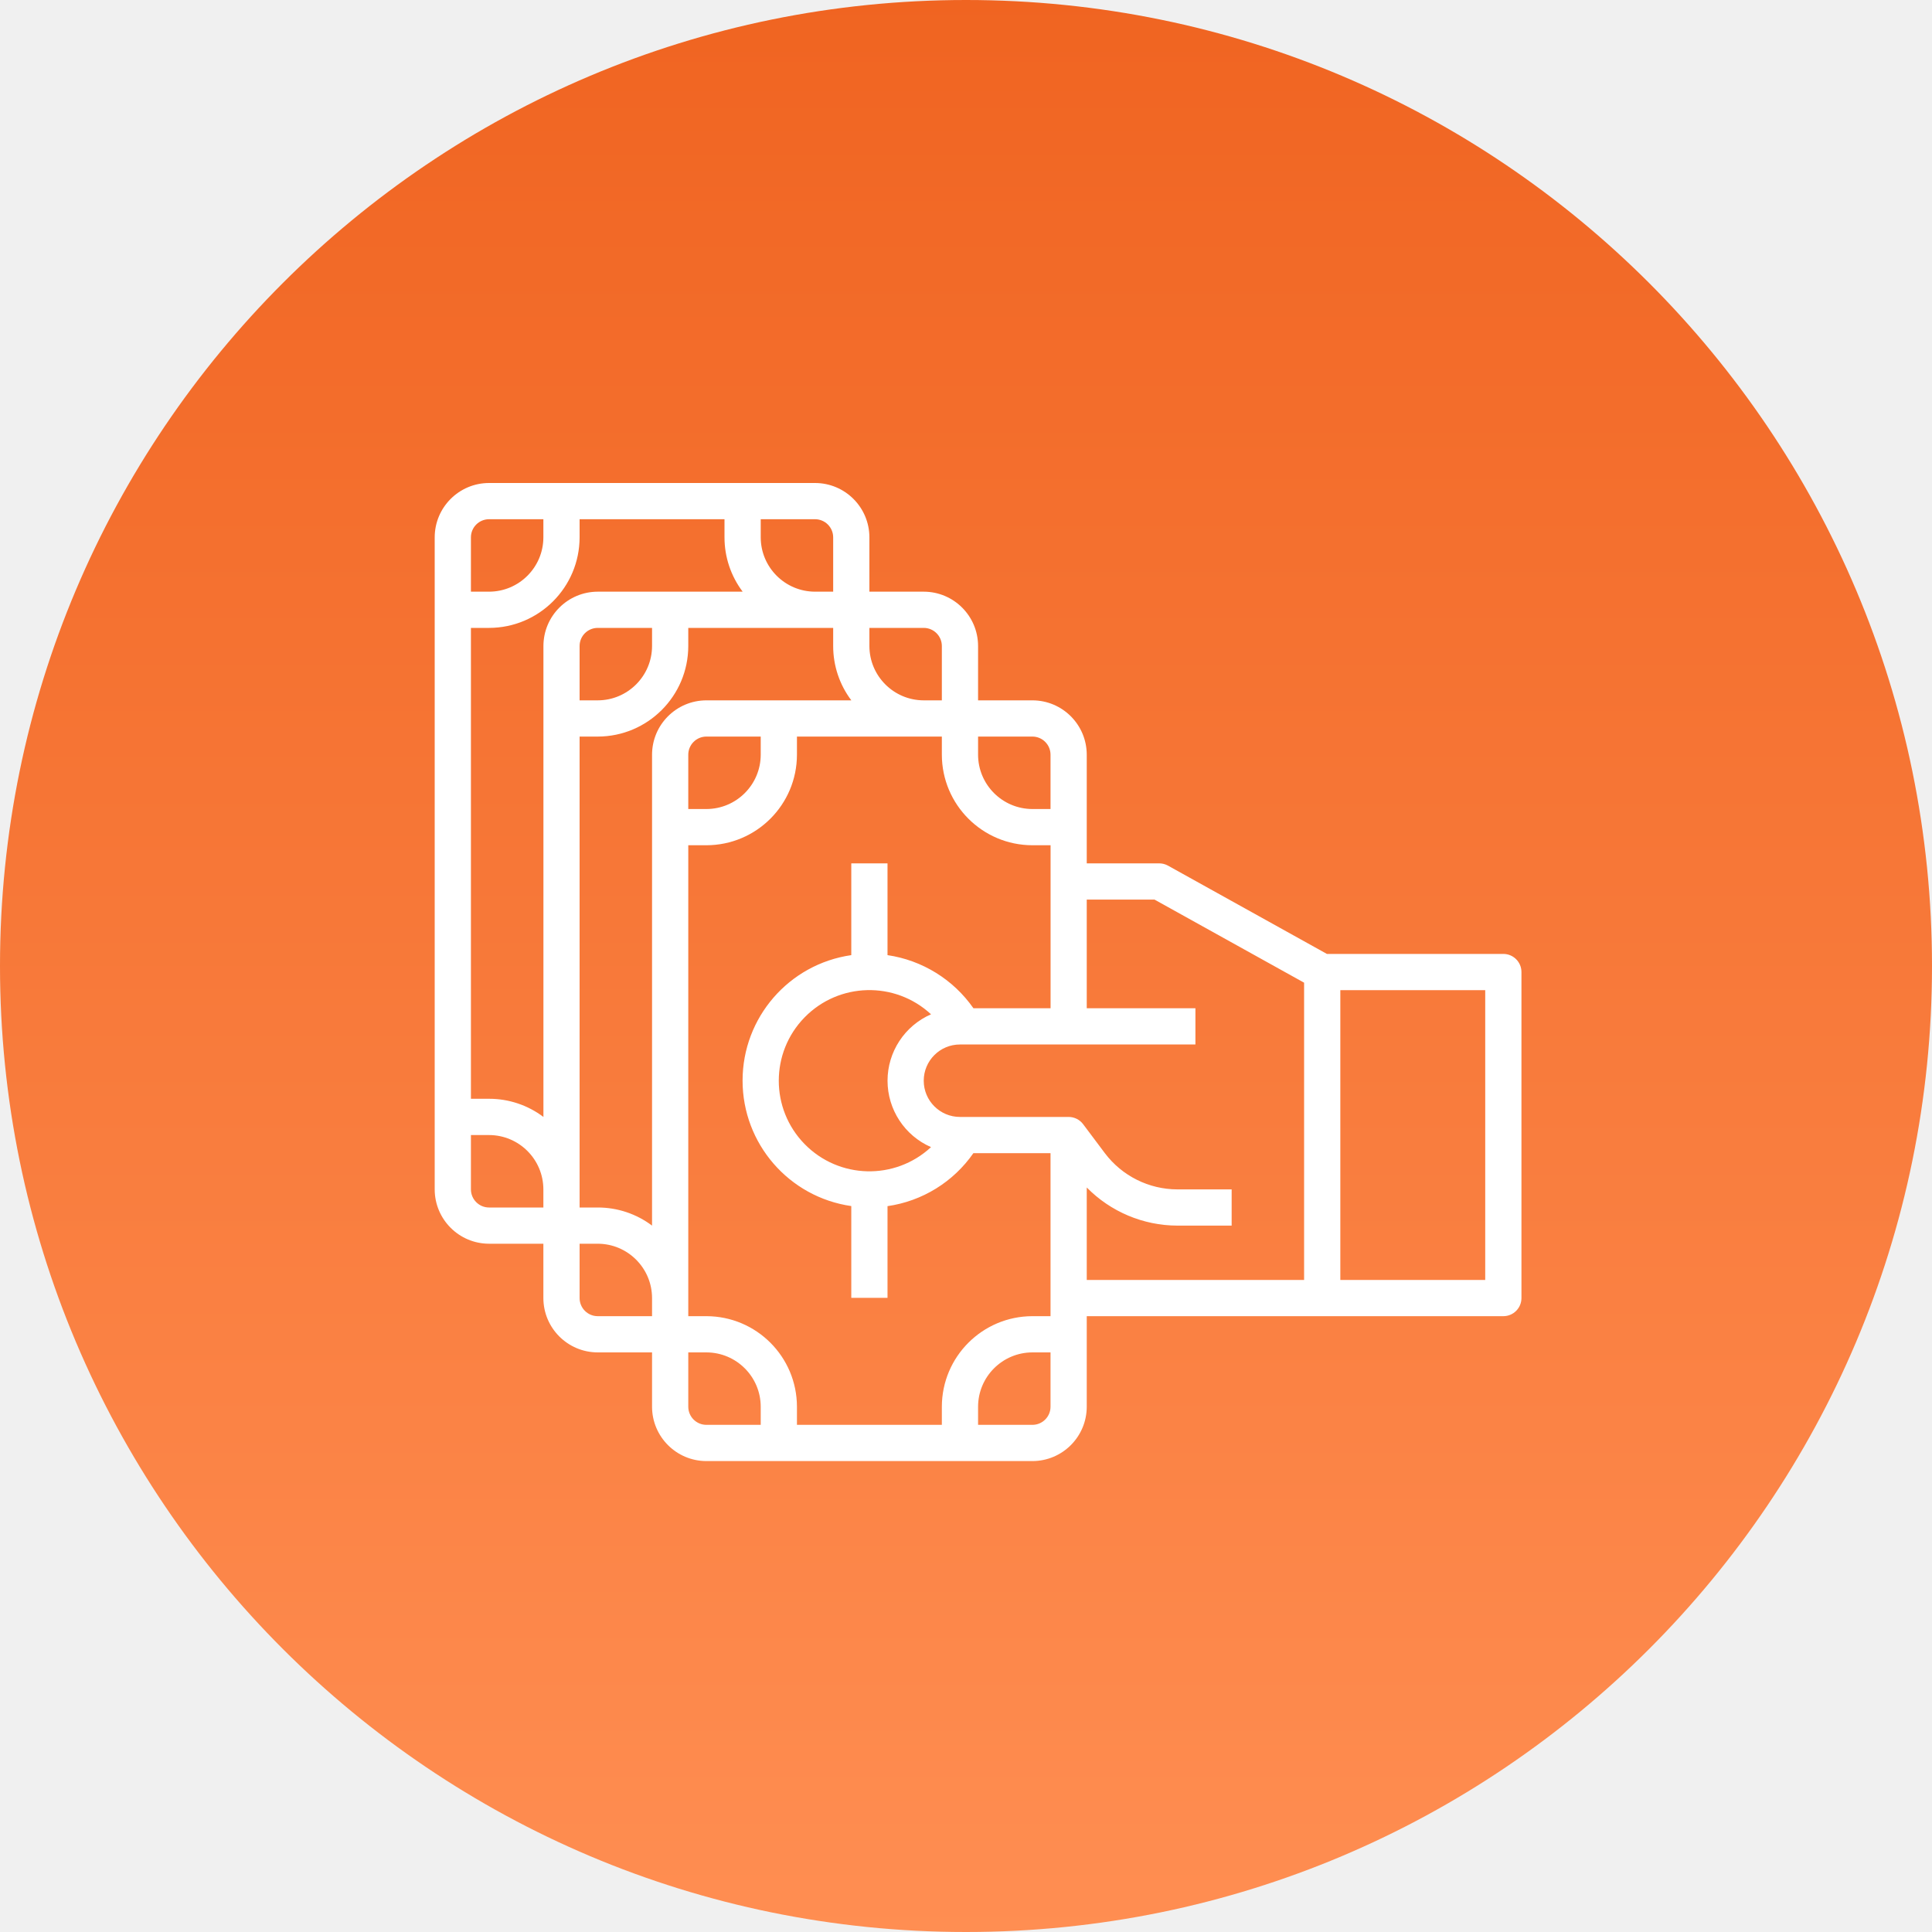
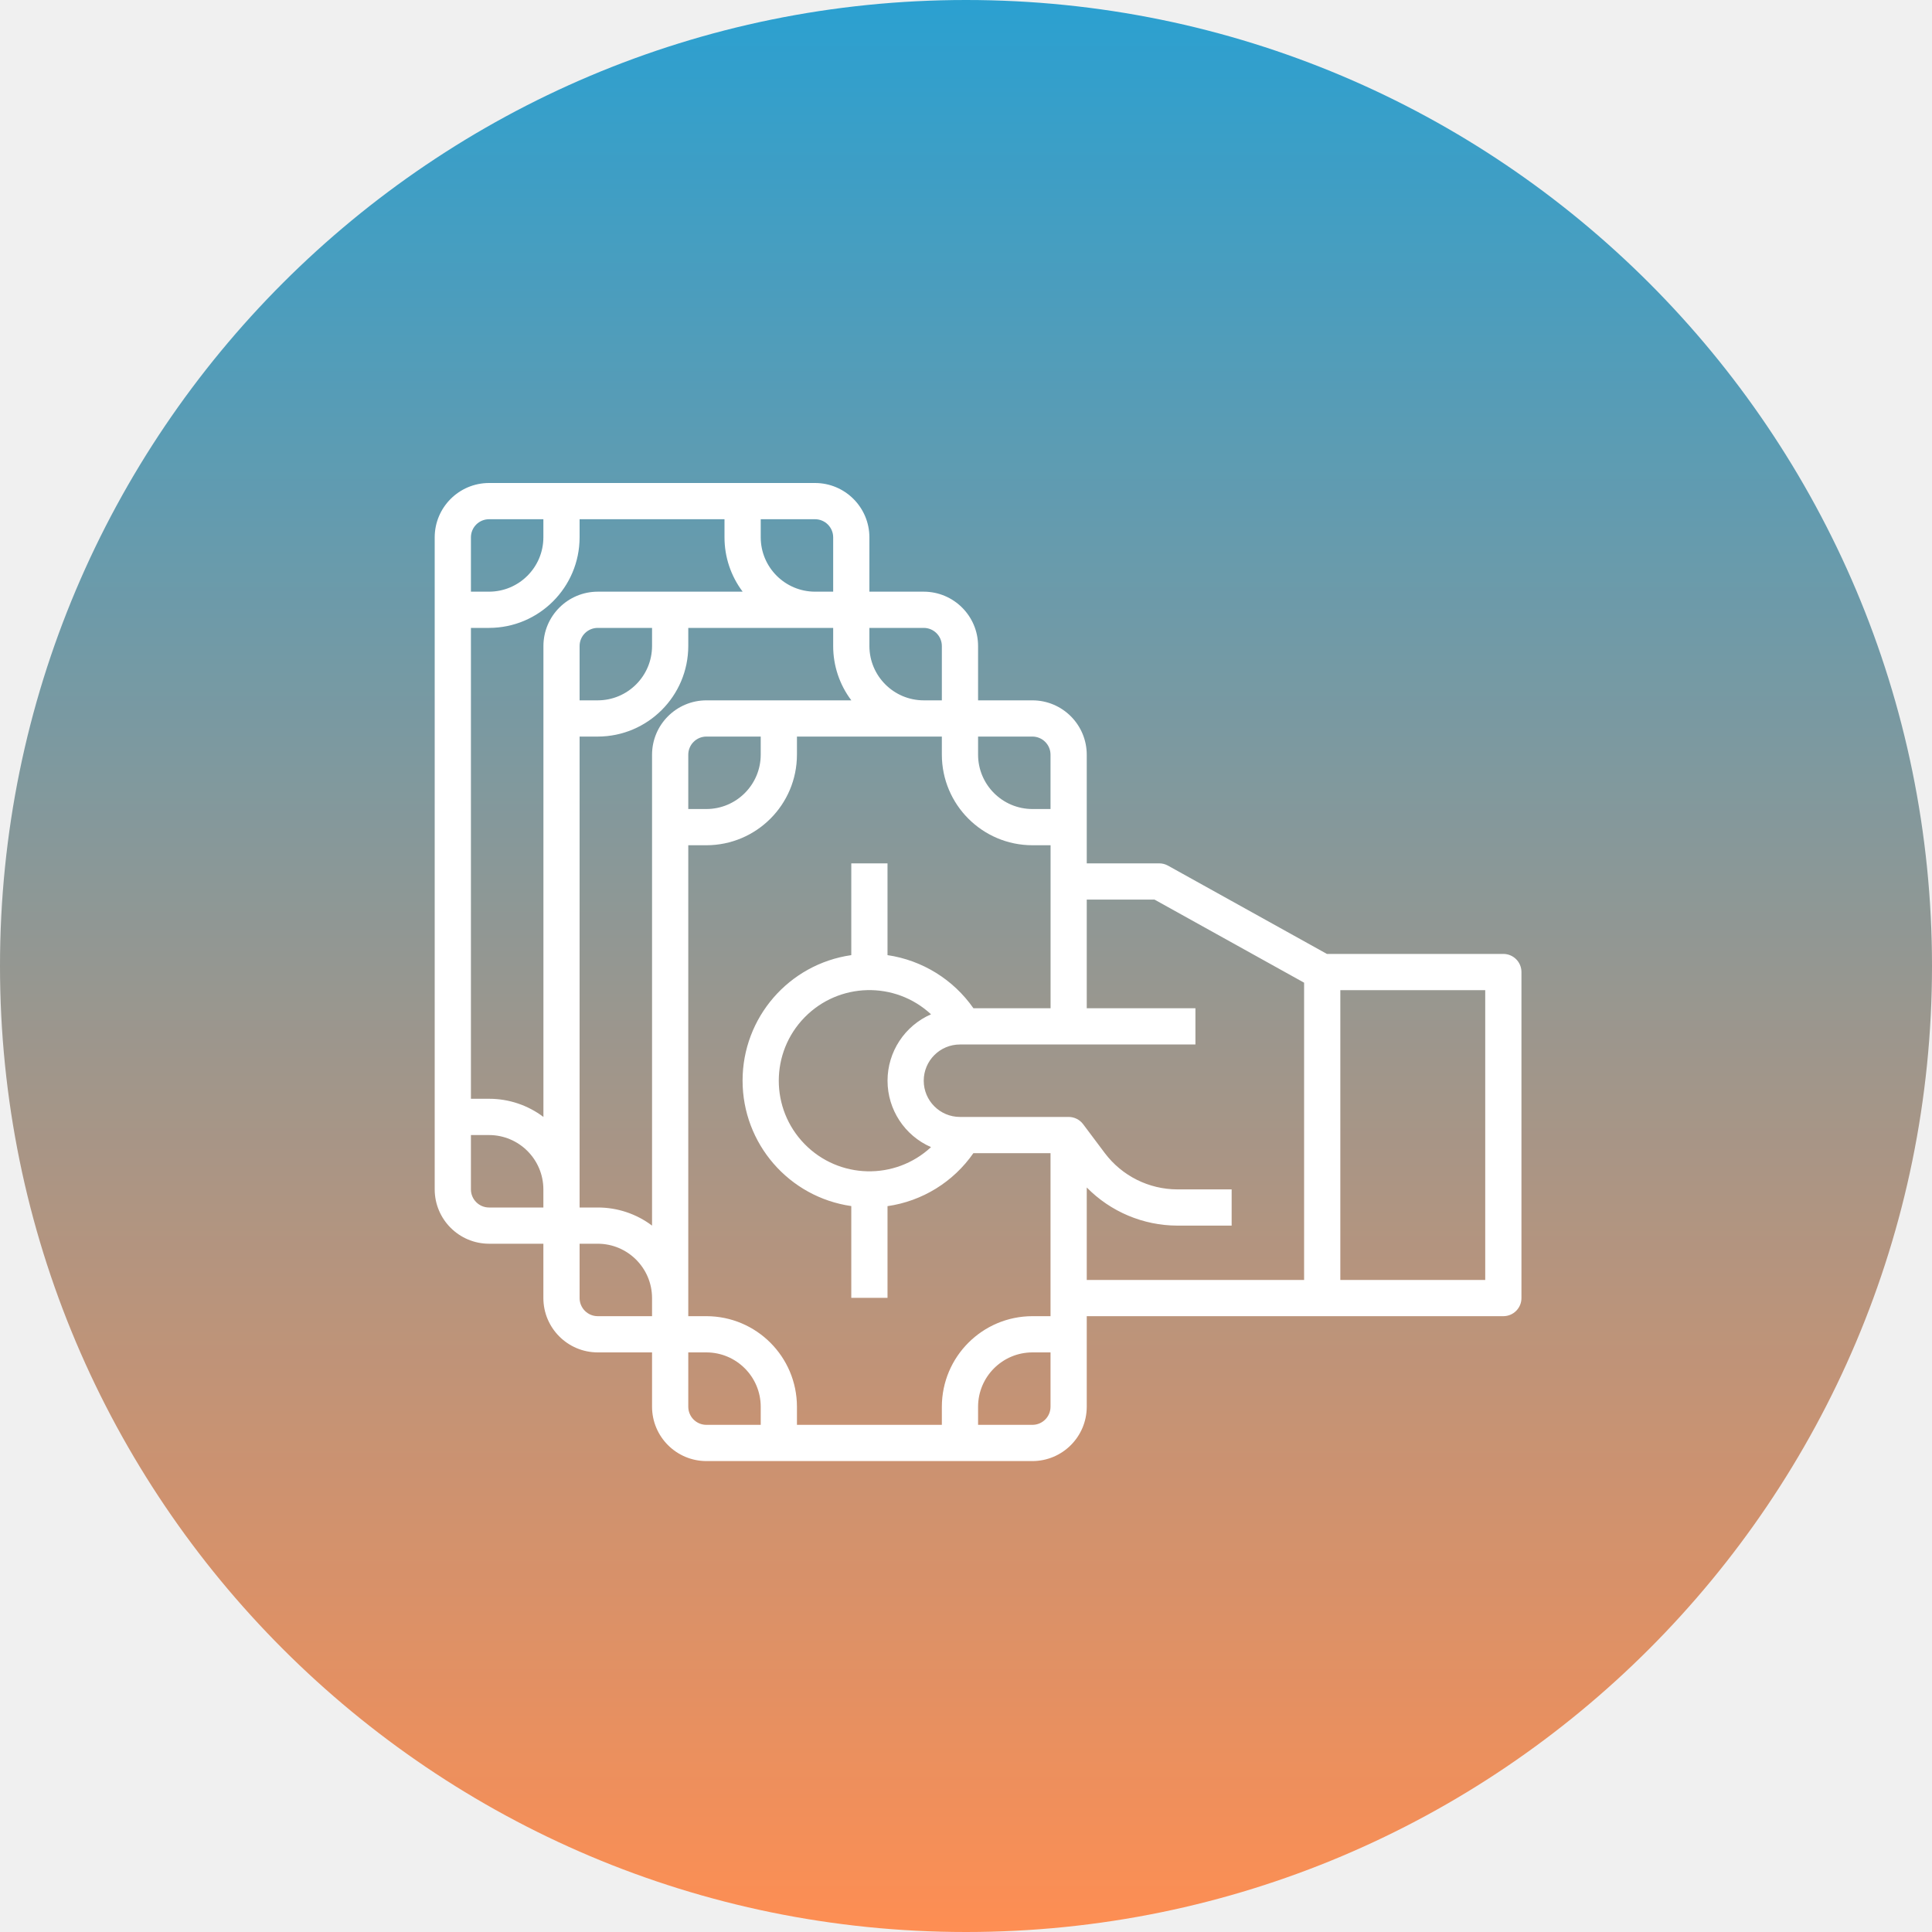
<svg xmlns="http://www.w3.org/2000/svg" width="80" height="80" viewBox="0 0 80 80">
  <defs>
    <linearGradient id="linear-gradient" x1="0.5" x2="0.5" y2="1" gradientUnits="objectBoundingBox">
-       <stop offset="0" stop-color="#f06421" />
+       <stop offset="0" stop-color="#2aa0d1" />
      <stop offset="1" stop-color="#ff8e52" />
    </linearGradient>
  </defs>
  <g id="Group_3685" data-name="Group 3685" transform="translate(-830 -487)">
    <circle id="Ellipse_1564" data-name="Ellipse 1564" cx="40" cy="40" r="40" transform="translate(830 487)" fill="url(#linear-gradient)" />
    <path id="money" d="M18.25,71.5H20.5v2.25A2.253,2.253,0,0,0,22.75,76H25v2.25a2.253,2.253,0,0,0,2.25,2.25h13.5A2.253,2.253,0,0,0,43,78.25V74.5H60.25a.75.75,0,0,0,.75-.75V60.25a.75.75,0,0,0-.75-.75H52.944l-6.58-3.656A.75.75,0,0,0,46,55.75H43v-4.5A2.253,2.253,0,0,0,40.75,49H38.5V46.75a2.253,2.253,0,0,0-2.25-2.25H34V42.25A2.253,2.253,0,0,0,31.75,40H18.25A2.253,2.253,0,0,0,16,42.25v27a2.253,2.253,0,0,0,2.25,2.25Zm-.75-2.25V67h.75a2.253,2.253,0,0,1,2.25,2.25V70H18.25a.751.751,0,0,1-.75-.75Zm4.5-27V41.5h6v.75a3.73,3.73,0,0,0,.752,2.25h-6a2.253,2.253,0,0,0-2.25,2.25v19.5a3.73,3.73,0,0,0-2.25-.752H17.5V46h.75A3.754,3.754,0,0,0,22,42.25ZM33.252,49h-6A2.253,2.253,0,0,0,25,51.25v19.5A3.73,3.73,0,0,0,22.75,70H22V50.5h.75a3.754,3.754,0,0,0,3.75-3.75V46h6v.75A3.73,3.73,0,0,0,33.252,49Zm7.5,6h.75v6.75H38.308a5.276,5.276,0,0,0-3.558-2.2v-3.8h-1.5v3.8a5.249,5.249,0,0,0,0,10.391v3.8h1.5V69.944a5.238,5.238,0,0,0,3.556-2.194H41.5V74.5h-.75A3.754,3.754,0,0,0,37,78.25V79H31v-.75a3.754,3.754,0,0,0-3.75-3.75H26.5V55h.75A3.754,3.754,0,0,0,31,51.25V50.5h6v.75A3.754,3.754,0,0,0,40.75,55Zm-4.2,12.5a3.752,3.752,0,1,1,0-5.5,3,3,0,0,0,0,5.5ZM26.5,53.5V51.25a.751.751,0,0,1,.75-.75H29.5v.75a2.253,2.253,0,0,1-2.25,2.25ZM22,49V46.75a.751.751,0,0,1,.75-.75H25v.75A2.253,2.253,0,0,1,22.75,49Zm0,24.75V71.5h.75A2.253,2.253,0,0,1,25,73.75v.75H22.75A.751.751,0,0,1,22,73.75Zm4.5,4.5V76h.75a2.253,2.253,0,0,1,2.25,2.25V79H27.25A.751.751,0,0,1,26.5,78.25ZM40.75,79H38.5v-.75A2.253,2.253,0,0,1,40.75,76h.75v2.25A.751.751,0,0,1,40.75,79ZM53.5,61h6V73h-6Zm-7.694-3.75L52,60.691V73H43V69.171a5.278,5.278,0,0,0,3.75,1.579H49v-1.5H46.75a3.768,3.768,0,0,1-3-1.5l-.9-1.2a.75.75,0,0,0-.6-.3h-4.5a1.5,1.5,0,0,1,0-3H47.5v-1.5H43v-4.5Zm-4.306-6V53.5h-.75a2.253,2.253,0,0,1-2.25-2.25V50.5h2.25A.751.751,0,0,1,41.5,51.25ZM37,46.75V49h-.75A2.253,2.253,0,0,1,34,46.75V46h2.25A.751.751,0,0,1,37,46.75Zm-4.5-4.5V44.5h-.75a2.253,2.253,0,0,1-2.25-2.25V41.5h2.25A.751.751,0,0,1,32.5,42.25ZM18.25,41.5H20.5v.75a2.253,2.253,0,0,1-2.25,2.25H17.5V42.25a.751.751,0,0,1,.75-.75Z" transform="translate(832 467)" fill="#fff" />
  </g>
</svg>
